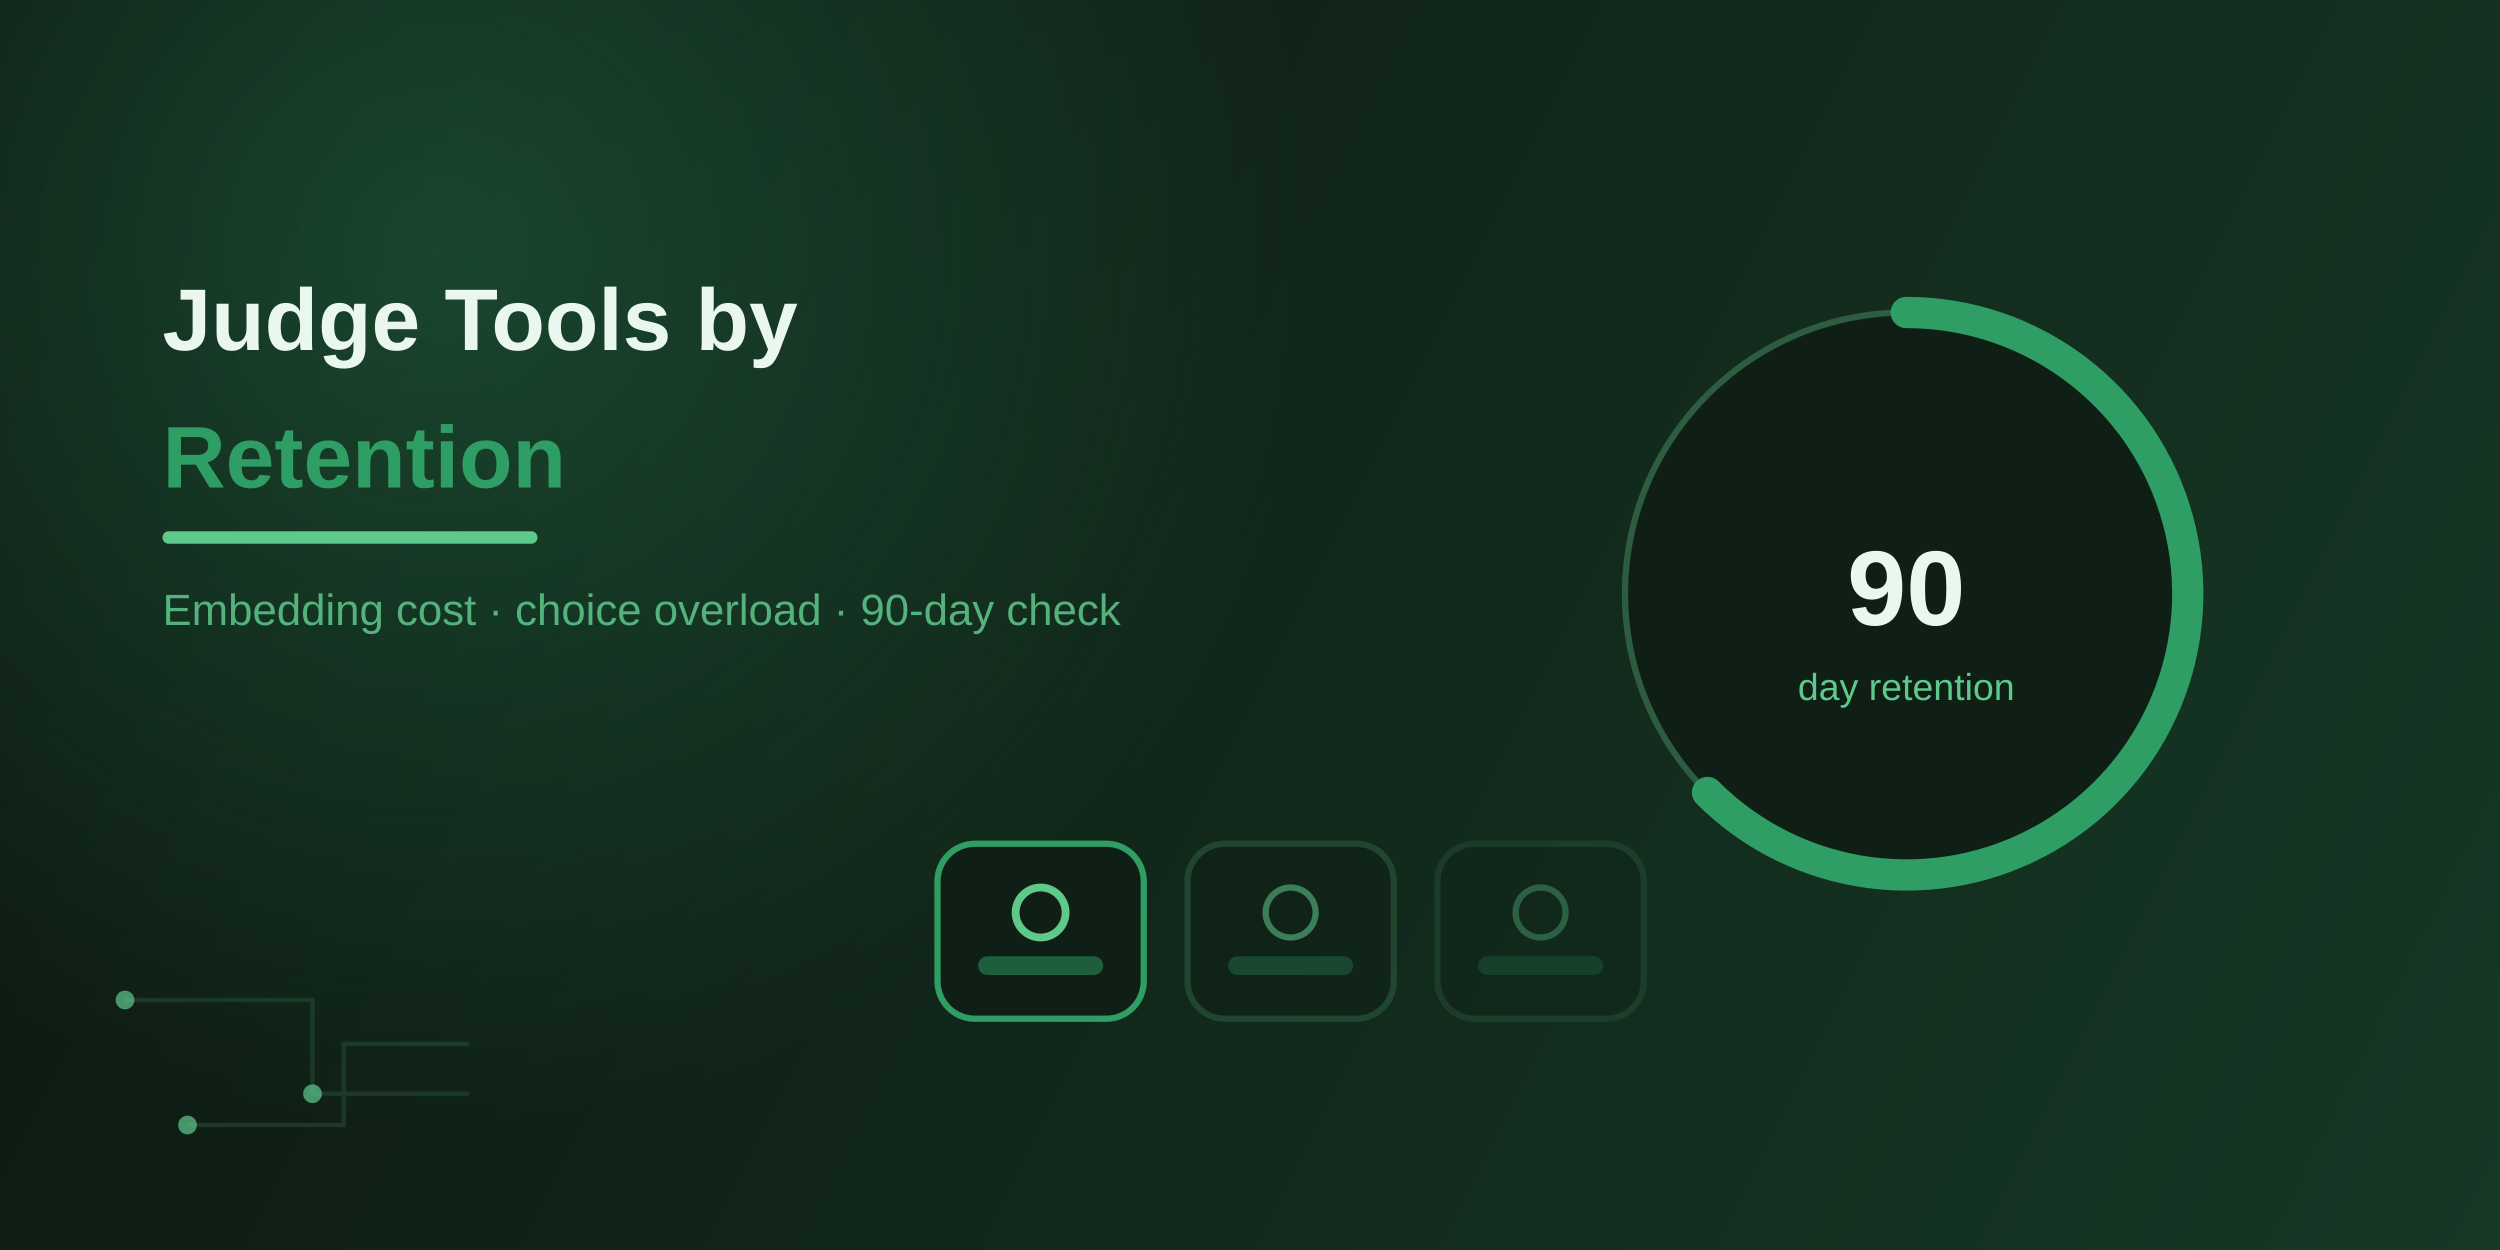
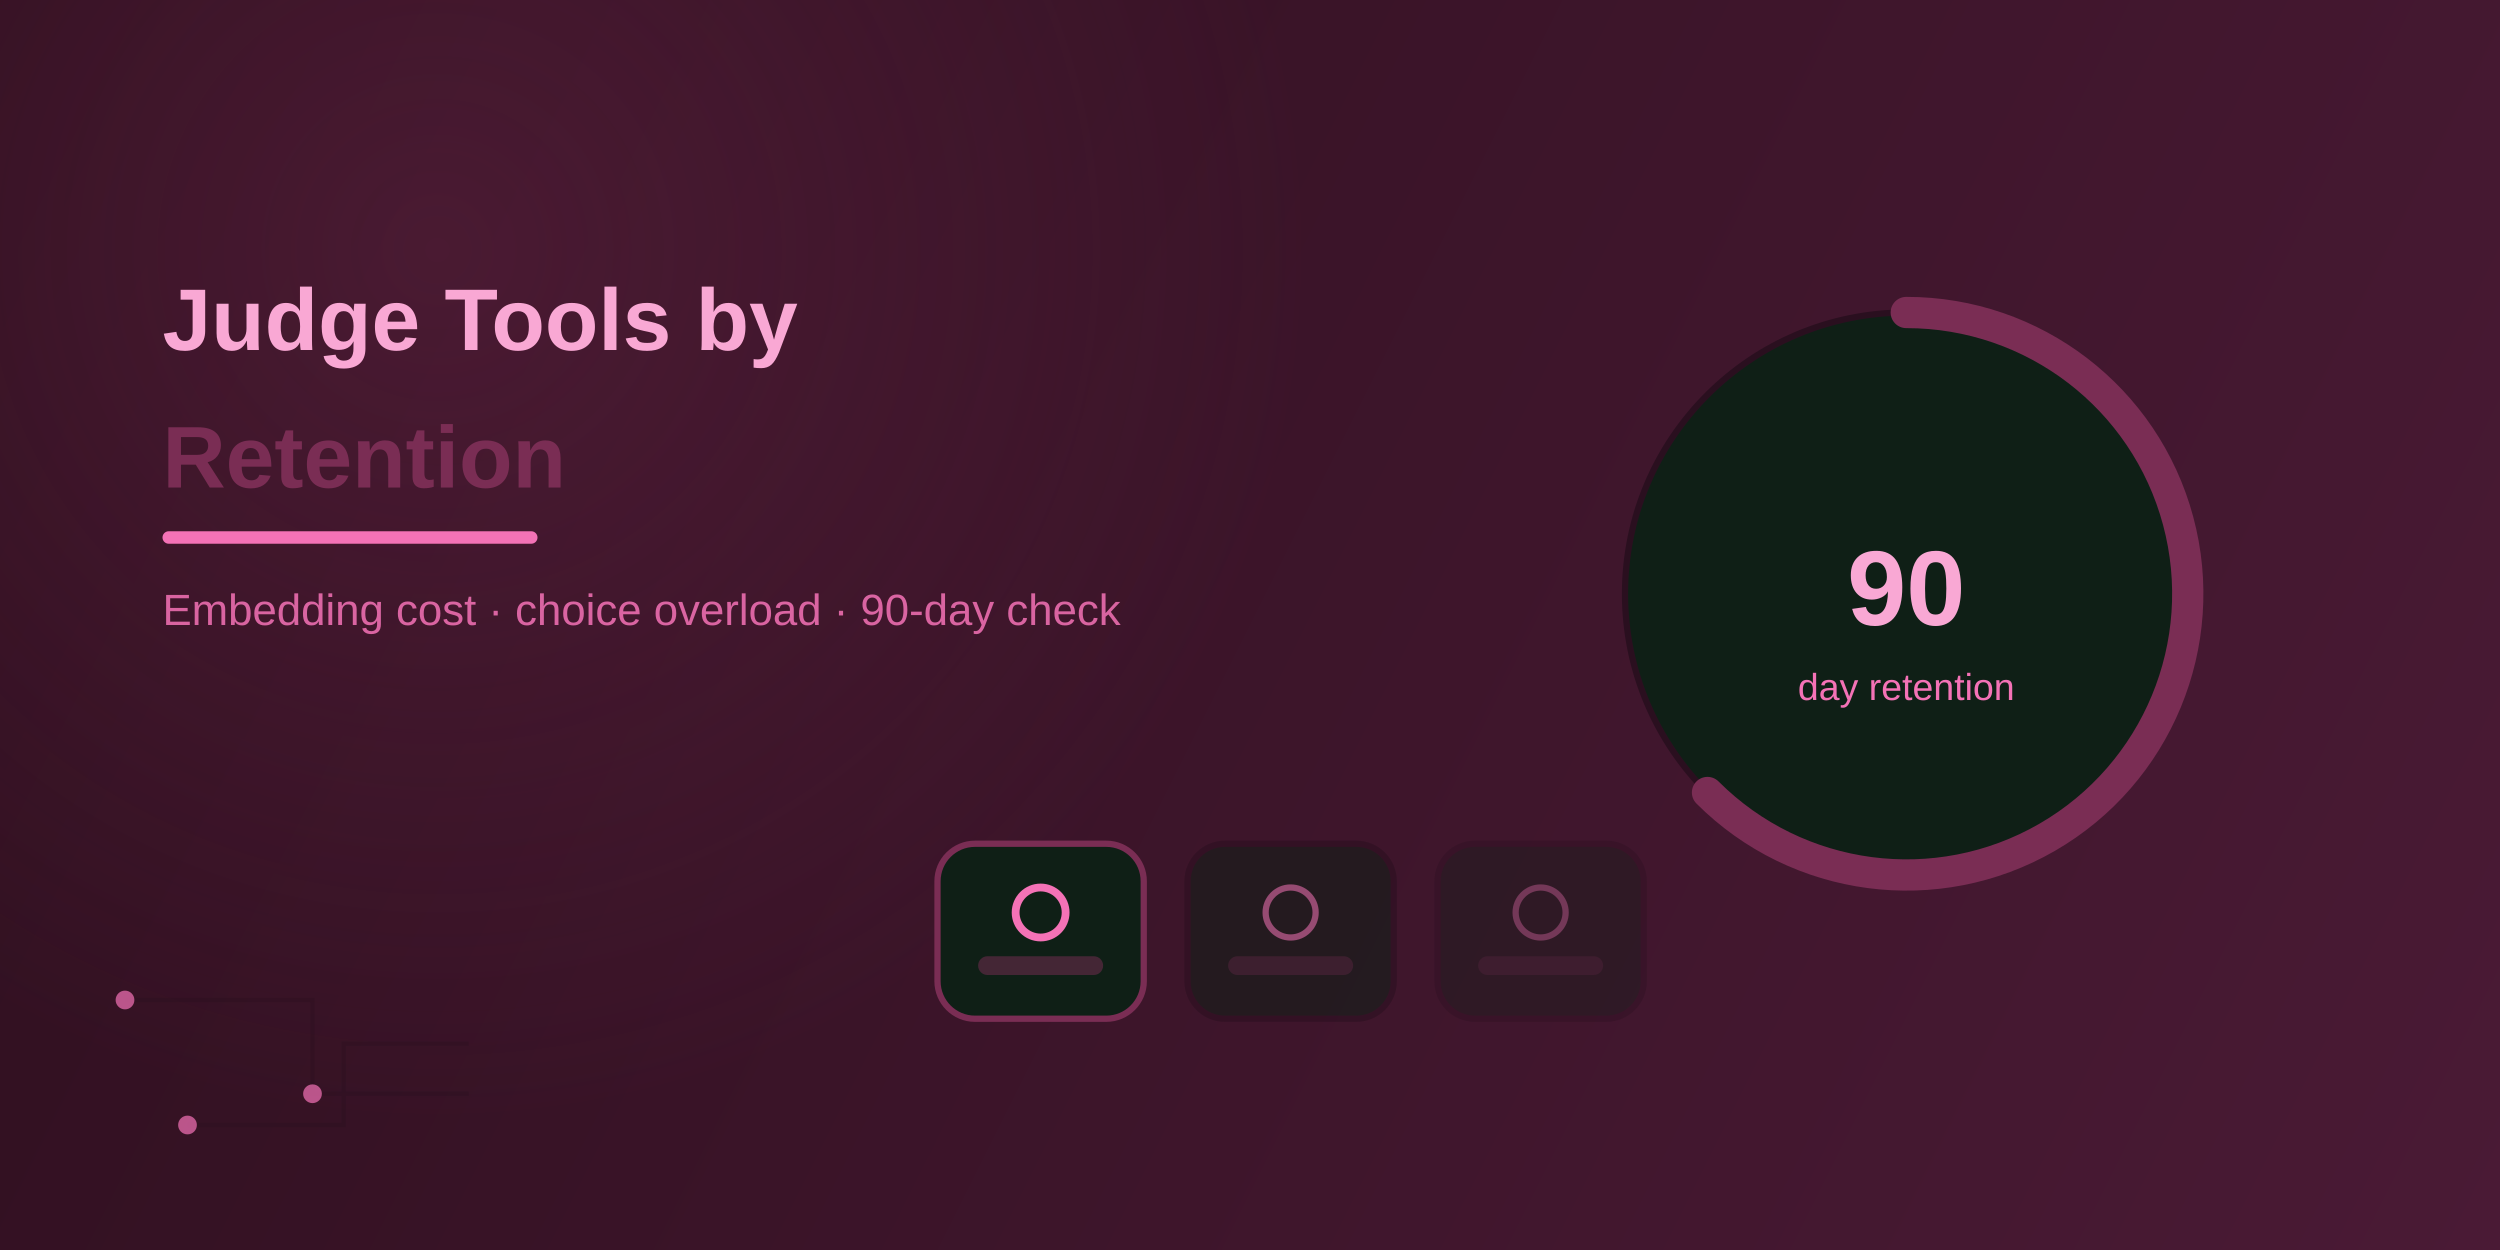
<svg xmlns="http://www.w3.org/2000/svg" viewBox="0 0 800 400" role="img" aria-label="AI tool evaluation framework: embedding cost, choice overload, retention cover image">
  <defs>
    <linearGradient id="bgGradAtefEn" x1="0" y1="0" x2="800" y2="400" gradientUnits="userSpaceOnUse">
-       <stop offset="0" stop-color="#0d1610" />
-       <stop offset="1" stop-color="#163825" />
+       <stop offset="0" stop-color="#2e0f1e" />
+       <stop offset="1" stop-color="#4a1a35" />
    </linearGradient>
    <radialGradient id="glowAtefEn" cx="140" cy="80" r="280" gradientUnits="userSpaceOnUse">
-       <stop offset="0" stop-color="#2f9e64" stop-opacity="0.32" />
-       <stop offset="1" stop-color="#2f9e64" stop-opacity="0" />
+       <stop offset="0" stop-color="#7a2d54" stop-opacity="0.32" />
+       <stop offset="1" stop-color="#7a2d54" stop-opacity="0" />
    </radialGradient>
  </defs>
  <rect width="800" height="400" fill="url(#bgGradAtefEn)" />
  <rect width="800" height="400" fill="url(#glowAtefEn)" />
-   <g stroke="#2d5c40" stroke-width="1.4" opacity="0.4" fill="none">
+   <g stroke="#2a0f1f" stroke-width="1.4" opacity="0.4" fill="none">
    <path d="M40 320 h60 v30 h50" />
    <path d="M60 360 h50 v-26 h40" />
  </g>
-   <g fill="#5fc98c" opacity="0.7">
+   <g fill="#f472b6" opacity="0.7">
    <circle cx="40" cy="320" r="3" />
    <circle cx="100" cy="350" r="3" />
    <circle cx="60" cy="360" r="3" />
  </g>
-   <text x="52" y="112" font-family="'Segoe UI',Arial,sans-serif" font-size="28" font-weight="700" fill="#eaf7ee">Judge Tools by</text>
-   <text x="52" y="156" font-family="'Segoe UI',Arial,sans-serif" font-size="28" font-weight="700" fill="#2f9e64">Retention</text>
-   <rect x="52" y="170" width="120" height="4" rx="2" fill="#5fc98c" />
-   <text x="52" y="200" font-family="'Segoe UI',Arial,sans-serif" font-size="14" font-weight="400" fill="#5fc98c" opacity="0.85">Embedding cost · choice overload · 90-day check</text>
+   <text x="52" y="112" font-family="'Segoe UI',Arial,sans-serif" font-size="28" font-weight="700" fill="#f9a8d4">Judge Tools by</text>
+   <text x="52" y="156" font-family="'Segoe UI',Arial,sans-serif" font-size="28" font-weight="700" fill="#7a2d54">Retention</text>
+   <rect x="52" y="170" width="120" height="4" rx="2" fill="#f472b6" />
+   <text x="52" y="200" font-family="'Segoe UI',Arial,sans-serif" font-size="14" font-weight="400" fill="#f472b6" opacity="0.85">Embedding cost · choice overload · 90-day check</text>
  <g transform="translate(610,190)">
-     <circle r="90" fill="#0f1f16" stroke="#2d5c40" stroke-width="2" />
-     <path d="M0 -90 A90 90 0 1 1 -63.6 63.6" fill="none" stroke="#2f9e64" stroke-width="10" stroke-linecap="round" />
-     <text x="0" y="10" text-anchor="middle" font-family="'Segoe UI',Arial,sans-serif" font-size="34" font-weight="700" fill="#eaf7ee">90</text>
-     <text x="0" y="34" text-anchor="middle" font-family="'Segoe UI',Arial,sans-serif" font-size="12" fill="#5fc98c">day retention</text>
+     <circle r="90" fill="#0f1f16" stroke="#2a0f1f" stroke-width="2" />
+     <path d="M0 -90 A90 90 0 1 1 -63.6 63.6" fill="none" stroke="#7a2d54" stroke-width="10" stroke-linecap="round" />
+     <text x="0" y="10" text-anchor="middle" font-family="'Segoe UI',Arial,sans-serif" font-size="34" font-weight="700" fill="#f9a8d4">90</text>
+     <text x="0" y="34" text-anchor="middle" font-family="'Segoe UI',Arial,sans-serif" font-size="12" fill="#f472b6">day retention</text>
  </g>
  <g>
-     <rect x="300" y="270" width="66" height="56" rx="12" fill="#0f1f16" stroke="#2f9e64" stroke-width="2" />
-     <circle cx="333" cy="292" r="8" fill="none" stroke="#5fc98c" stroke-width="2.5" />
-     <rect x="313" y="306" width="40" height="6" rx="3" fill="#2f9e64" opacity="0.5" />
-     <rect x="380" y="270" width="66" height="56" rx="12" fill="#0f1f16" stroke="#2d5c40" stroke-width="2" opacity="0.55" />
-     <circle cx="413" cy="292" r="8" fill="none" stroke="#5fc98c" stroke-width="2" opacity="0.55" />
-     <rect x="393" y="306" width="40" height="6" rx="3" fill="#2f9e64" opacity="0.3" />
-     <rect x="460" y="270" width="66" height="56" rx="12" fill="#0f1f16" stroke="#2d5c40" stroke-width="2" opacity="0.35" />
-     <circle cx="493" cy="292" r="8" fill="none" stroke="#5fc98c" stroke-width="2" opacity="0.35" />
-     <rect x="473" y="306" width="40" height="6" rx="3" fill="#2f9e64" opacity="0.2" />
+     <rect x="300" y="270" width="66" height="56" rx="12" fill="#0f1f16" stroke="#7a2d54" stroke-width="2" />
+     <circle cx="333" cy="292" r="8" fill="none" stroke="#f472b6" stroke-width="2.5" />
+     <rect x="313" y="306" width="40" height="6" rx="3" fill="#7a2d54" opacity="0.5" />
+     <rect x="380" y="270" width="66" height="56" rx="12" fill="#0f1f16" stroke="#2a0f1f" stroke-width="2" opacity="0.55" />
+     <circle cx="413" cy="292" r="8" fill="none" stroke="#f472b6" stroke-width="2" opacity="0.55" />
+     <rect x="393" y="306" width="40" height="6" rx="3" fill="#7a2d54" opacity="0.3" />
+     <rect x="460" y="270" width="66" height="56" rx="12" fill="#0f1f16" stroke="#2a0f1f" stroke-width="2" opacity="0.35" />
+     <circle cx="493" cy="292" r="8" fill="none" stroke="#f472b6" stroke-width="2" opacity="0.35" />
+     <rect x="473" y="306" width="40" height="6" rx="3" fill="#7a2d54" opacity="0.2" />
  </g>
</svg>
